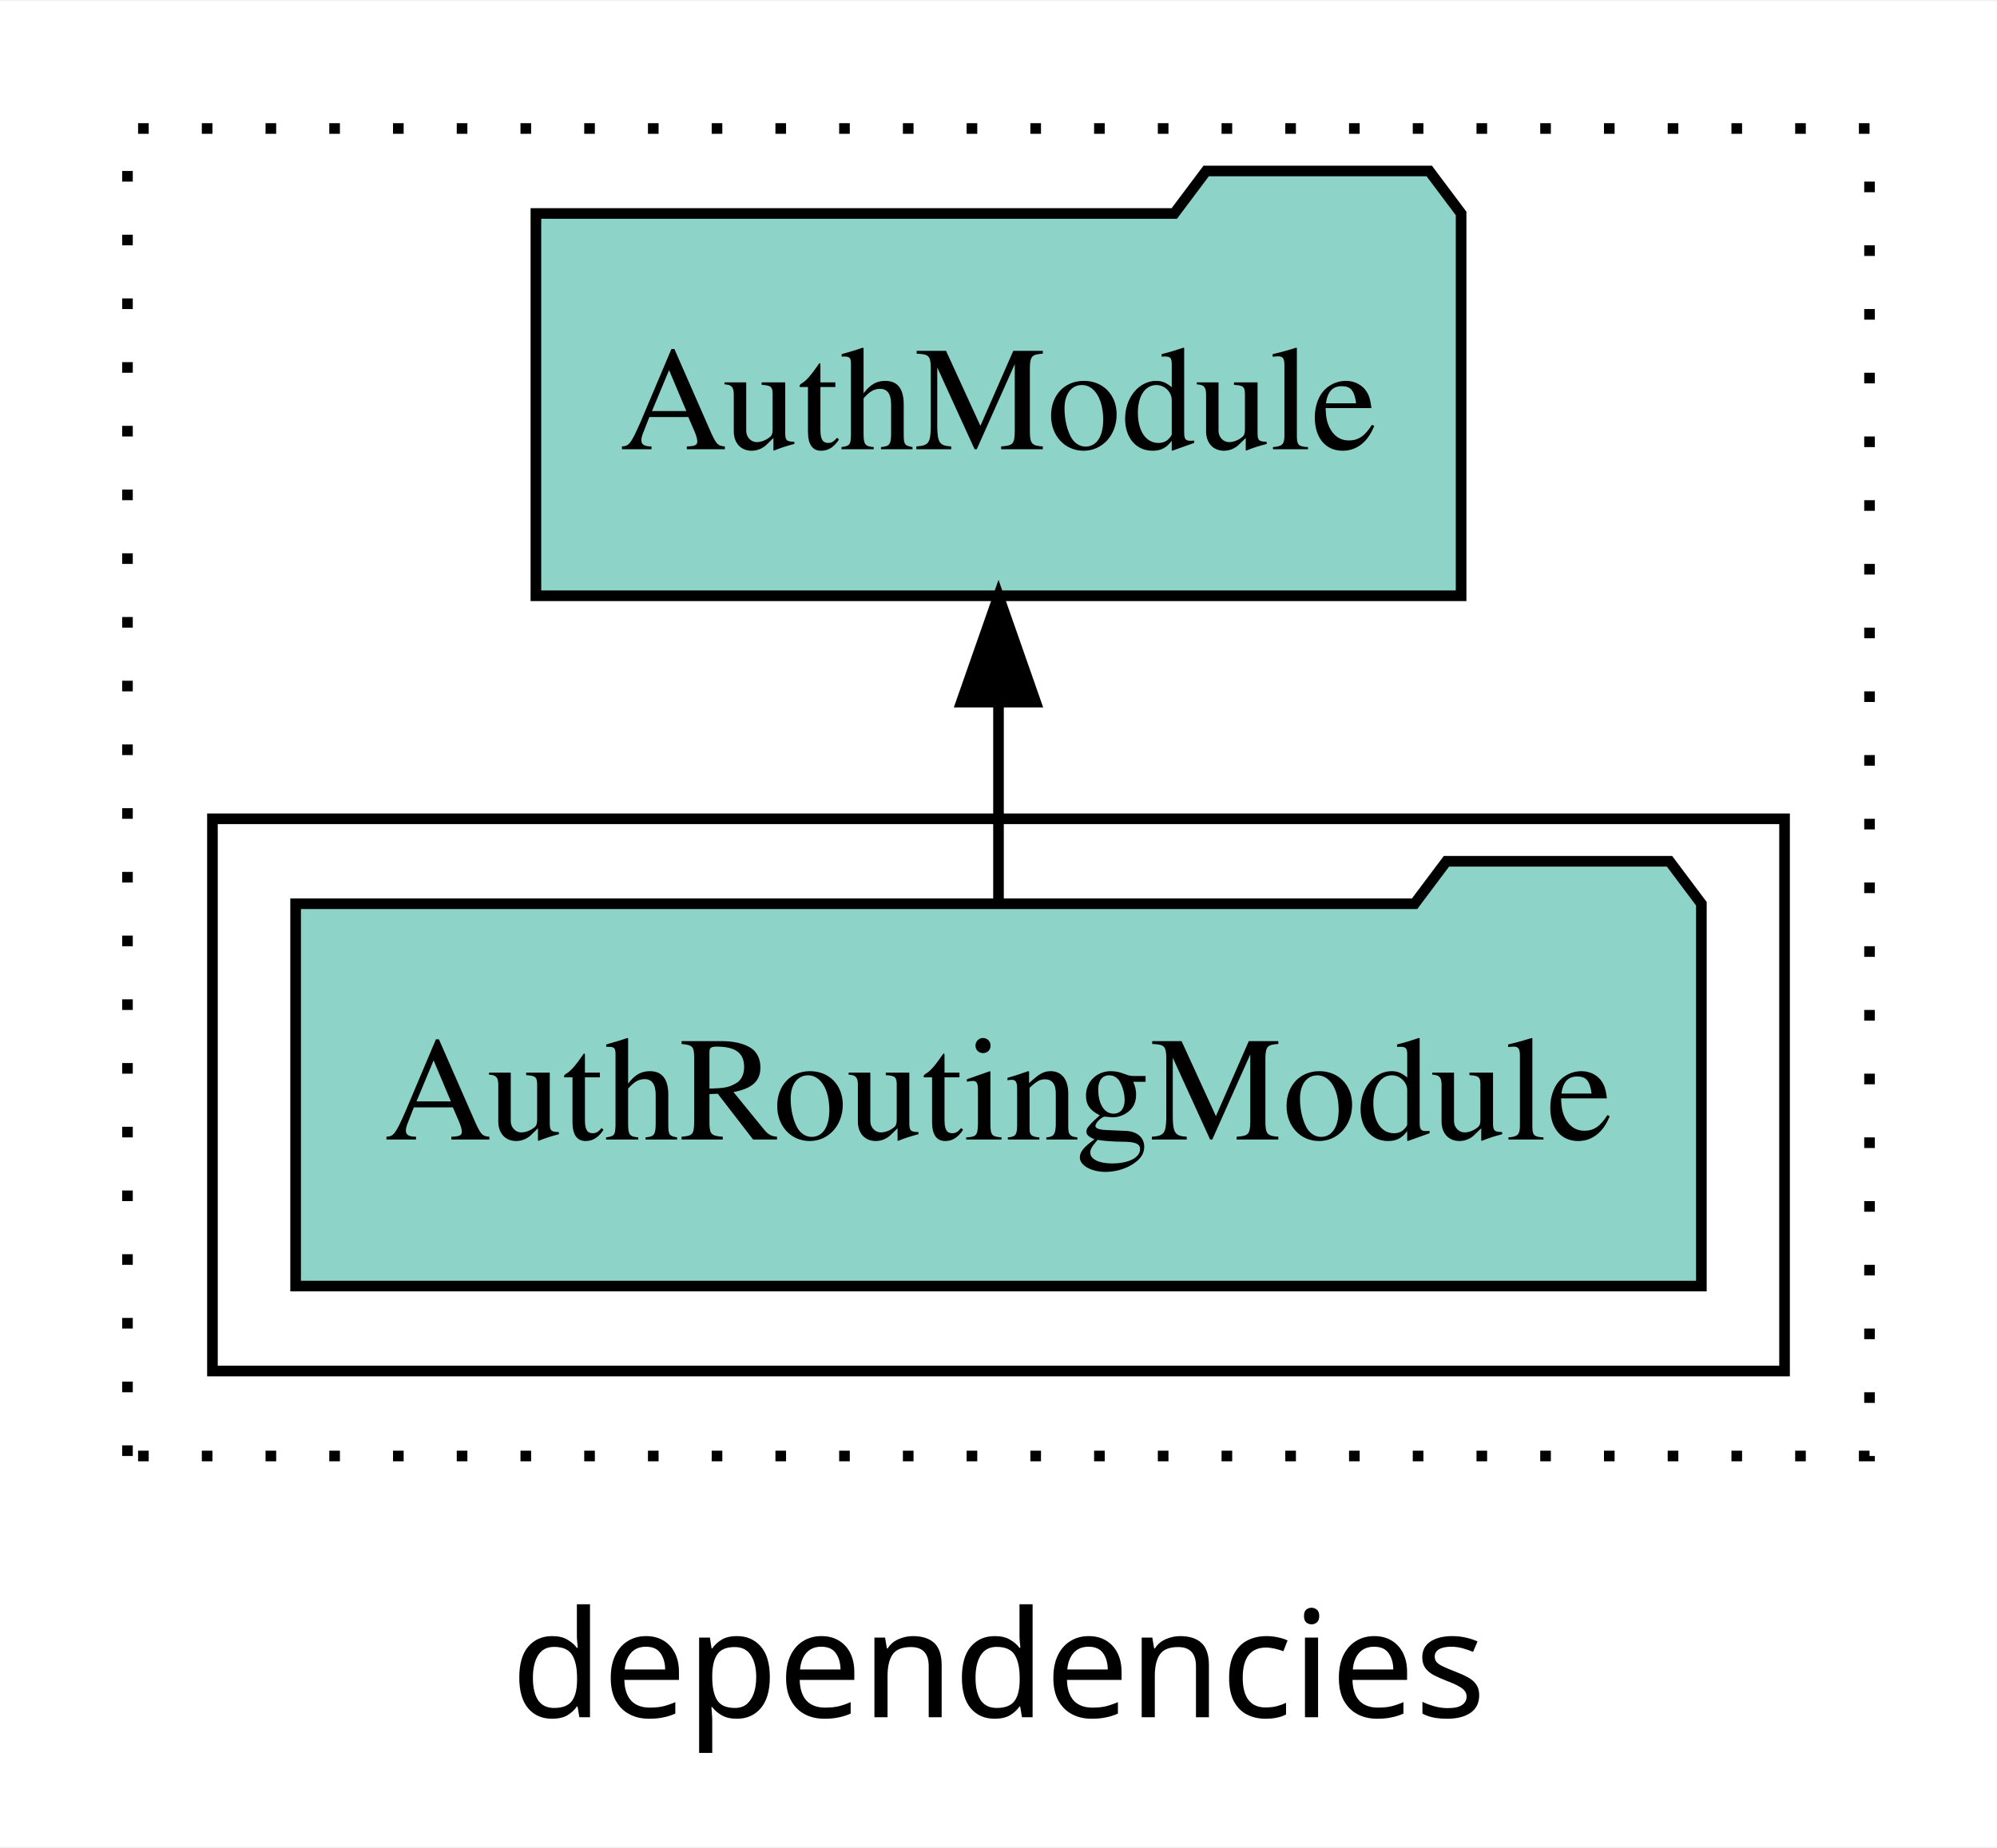
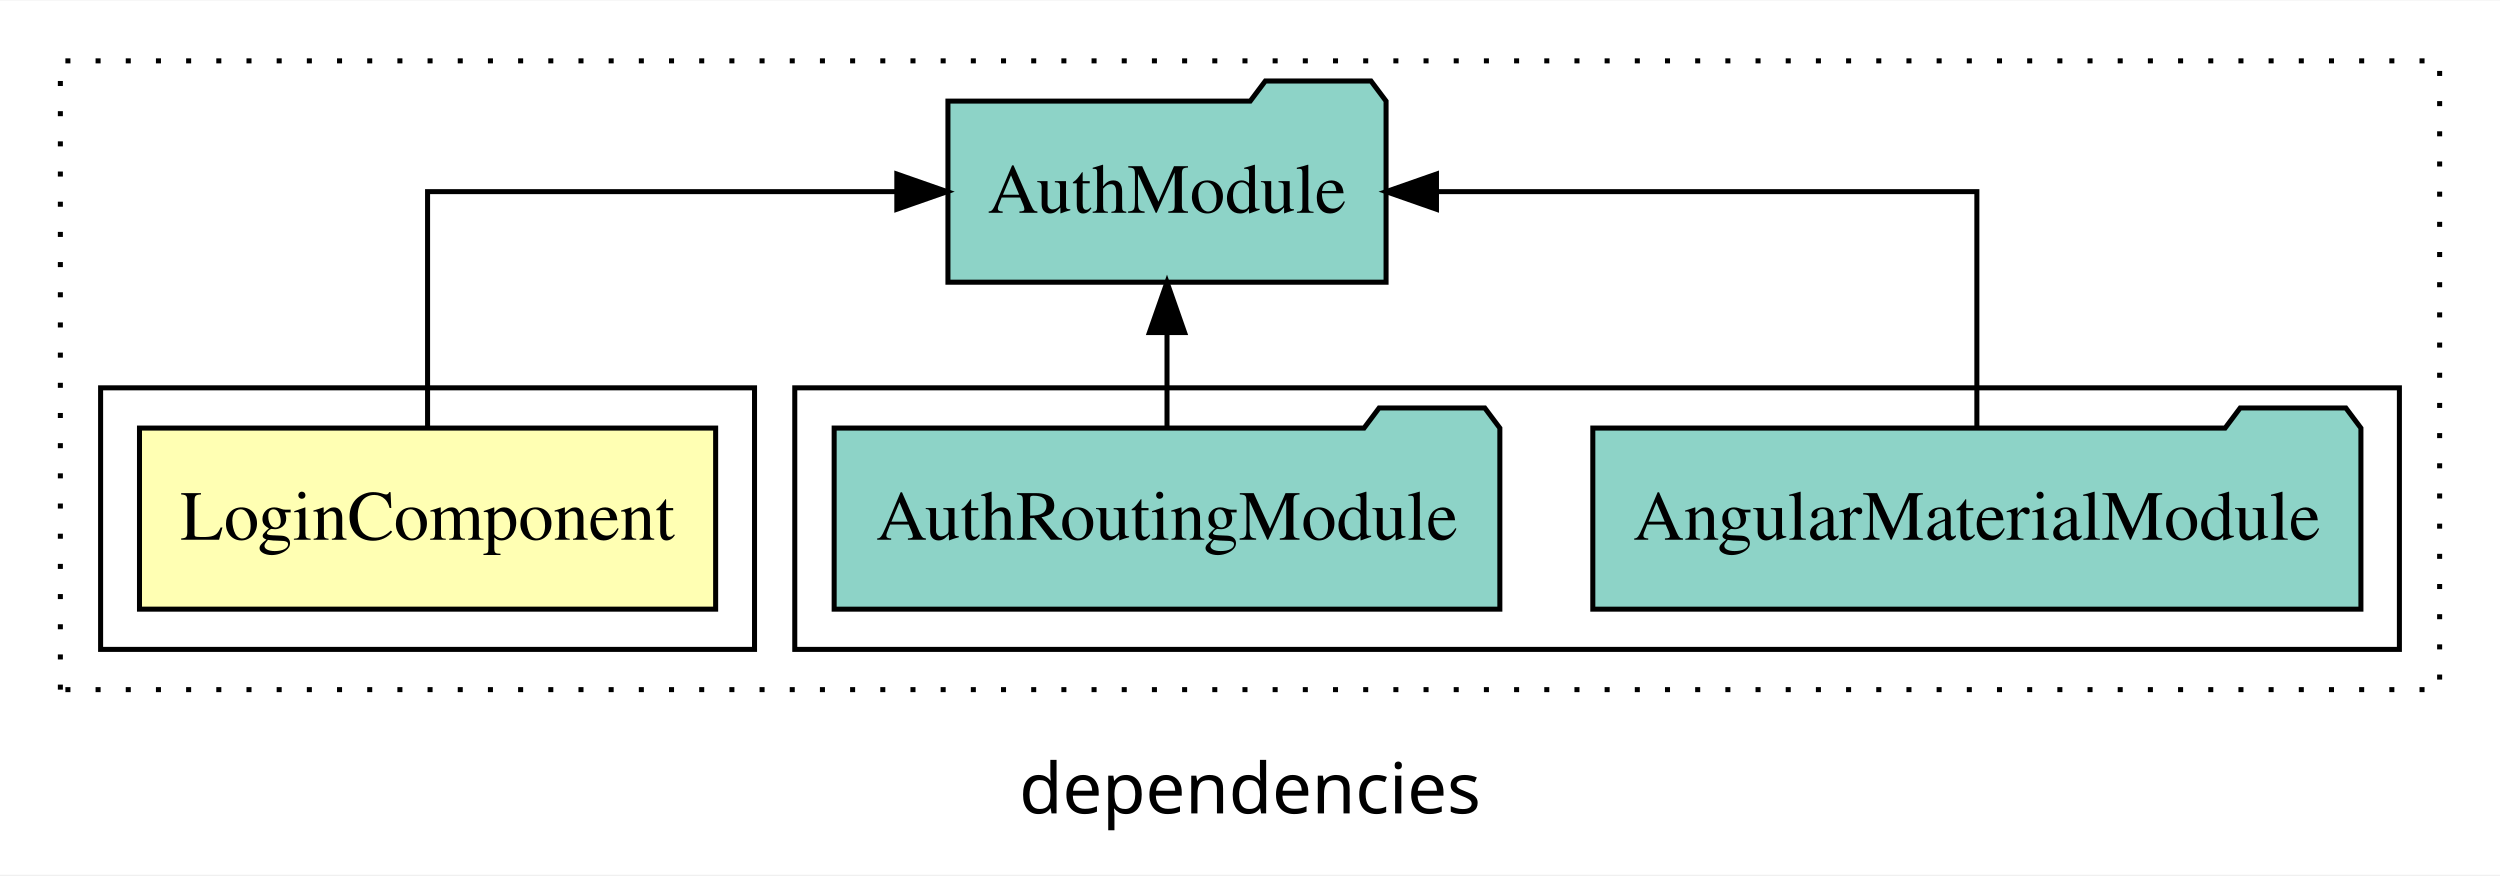
- <svg xmlns="http://www.w3.org/2000/svg" width="188pt" height="174pt" viewBox="0.00 0.00 188.00 173.80">
+ <svg xmlns="http://www.w3.org/2000/svg" width="497pt" height="174pt" viewBox="0.00 0.00 497.00 173.80">
  <g id="graph0" class="graph" transform="scale(1 1) rotate(0) translate(4 169.8)">
-     <polygon fill="white" stroke="transparent" points="-4,4 -4,-169.8 184,-169.8 184,4 -4,4" />
-     <text text-anchor="middle" x="90" y="-8.2" font-family="sans-serif" font-size="14.00">dependencies</text>
+     <polygon fill="white" stroke="transparent" points="-4,4 -4,-169.8 493,-169.8 493,4 -4,4" />
+     <text text-anchor="middle" x="244.5" y="-8.2" font-family="sans-serif" font-size="14.00">dependencies</text>
    <g id="clust1" class="cluster">
-       <polygon fill="none" stroke="black" stroke-dasharray="1,5" points="8,-32.8 8,-157.8 172,-157.8 172,-32.8 8,-32.8" />
+       <polygon fill="none" stroke="black" stroke-dasharray="1,5" points="8,-32.8 8,-157.8 481,-157.8 481,-32.8 8,-32.8" />
    </g>
-     <g id="clust3" class="cluster">
-       <polygon fill="none" stroke="black" points="16,-40.8 16,-92.8 164,-92.8 164,-40.8 16,-40.8" />
+     <g id="clust4" class="cluster">
+       <polygon fill="none" stroke="black" points="154,-40.8 154,-92.8 473,-92.8 473,-40.8 154,-40.8" />
+     </g>
+     <g id="clust2" class="cluster">
+       <polygon fill="none" stroke="black" points="16,-40.8 16,-92.8 146,-92.8 146,-40.8 16,-40.8" />
    </g>
    <g id="node1" class="node">
-       <polygon fill="#8dd3c7" stroke="black" points="156.17,-84.8 153.17,-88.8 132.17,-88.8 129.17,-84.8 23.83,-84.8 23.83,-48.8 156.17,-48.8 156.17,-84.8" />
-       <text text-anchor="middle" x="90" y="-62.6" font-family="Times,serif" font-size="14.00">AuthRoutingModule</text>
+       <polygon fill="#ffffb3" stroke="black" points="138.27,-84.8 23.73,-84.8 23.73,-48.8 138.27,-48.8 138.27,-84.8" />
+       <text text-anchor="middle" x="81" y="-62.6" font-family="Times,serif" font-size="14.00">LoginComponent</text>
    </g>
    <g id="node2" class="node">
-       <polygon fill="#8dd3c7" stroke="black" points="133.55,-149.8 130.55,-153.8 109.55,-153.8 106.55,-149.8 46.45,-149.8 46.45,-113.8 133.55,-113.8 133.55,-149.8" />
-       <text text-anchor="middle" x="90" y="-127.6" font-family="Times,serif" font-size="14.00">AuthModule</text>
+       <polygon fill="#8dd3c7" stroke="black" points="271.55,-149.8 268.55,-153.8 247.55,-153.8 244.55,-149.8 184.45,-149.8 184.45,-113.8 271.55,-113.8 271.55,-149.8" />
+       <text text-anchor="middle" x="228" y="-127.6" font-family="Times,serif" font-size="14.00">AuthModule</text>
    </g>
    <g id="edge1" class="edge">
-       <path fill="none" stroke="black" d="M90,-84.91C90,-84.91 90,-103.79 90,-103.79" />
-       <polygon fill="black" stroke="black" points="86.5,-103.79 90,-113.79 93.5,-103.79 86.5,-103.79" />
+       <path fill="none" stroke="black" d="M81,-84.91C81,-104.14 81,-131.8 81,-131.8 81,-131.8 174.29,-131.8 174.29,-131.8" />
+       <polygon fill="black" stroke="black" points="174.29,-135.3 184.29,-131.8 174.29,-128.3 174.29,-135.3" />
+     </g>
+     <g id="node3" class="node">
+       <polygon fill="#8dd3c7" stroke="black" points="465.35,-84.8 462.35,-88.8 441.35,-88.8 438.35,-84.8 312.65,-84.8 312.65,-48.8 465.35,-48.8 465.35,-84.8" />
+       <text text-anchor="middle" x="389" y="-62.6" font-family="Times,serif" font-size="14.00">AngularMaterialModule</text>
+     </g>
+     <g id="edge2" class="edge">
+       <path fill="none" stroke="black" d="M389,-84.91C389,-104.14 389,-131.8 389,-131.8 389,-131.8 281.57,-131.8 281.57,-131.8" />
+       <polygon fill="black" stroke="black" points="281.57,-128.3 271.57,-131.8 281.57,-135.3 281.57,-128.3" />
+     </g>
+     <g id="node4" class="node">
+       <polygon fill="#8dd3c7" stroke="black" points="294.17,-84.8 291.17,-88.8 270.17,-88.8 267.17,-84.8 161.83,-84.8 161.83,-48.8 294.17,-48.8 294.17,-84.8" />
+       <text text-anchor="middle" x="228" y="-62.6" font-family="Times,serif" font-size="14.00">AuthRoutingModule</text>
+     </g>
+     <g id="edge3" class="edge">
+       <path fill="none" stroke="black" d="M228,-84.91C228,-84.91 228,-103.79 228,-103.79" />
+       <polygon fill="black" stroke="black" points="224.5,-103.79 228,-113.79 231.5,-103.79 224.5,-103.79" />
    </g>
  </g>
</svg>
